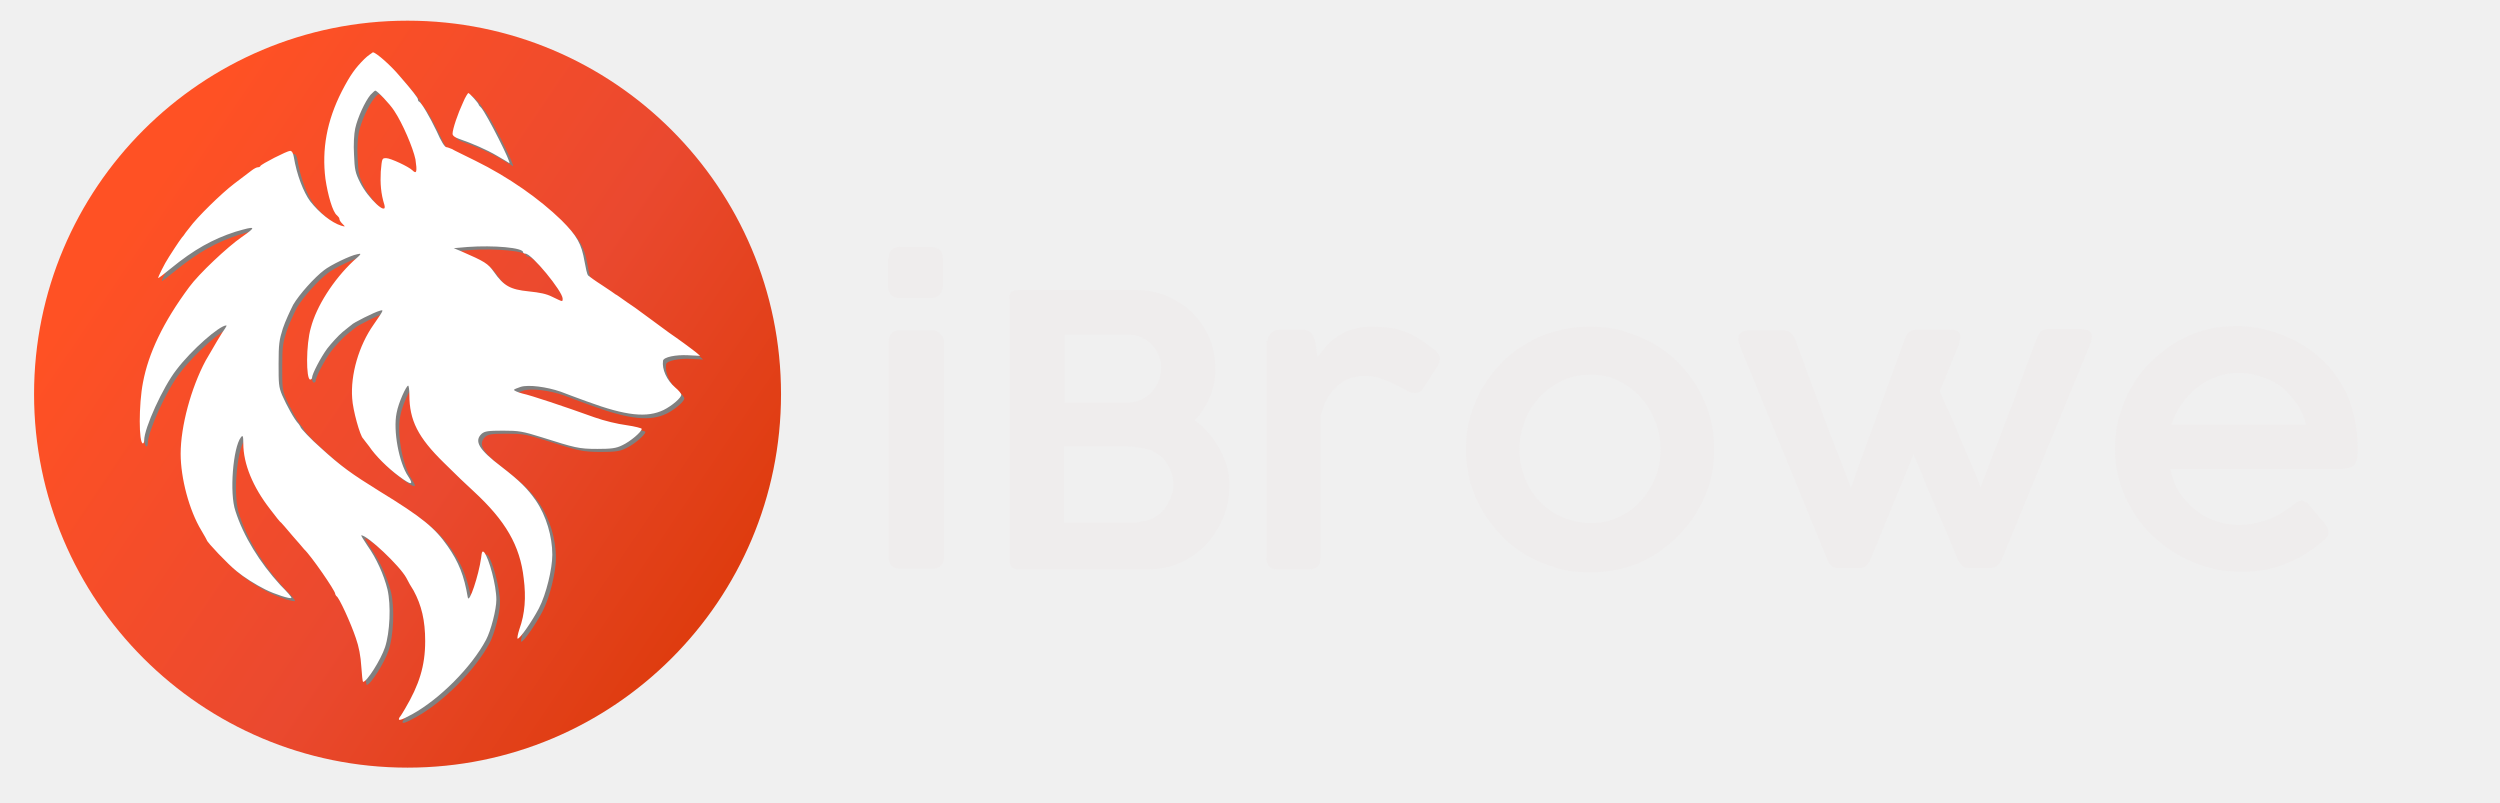
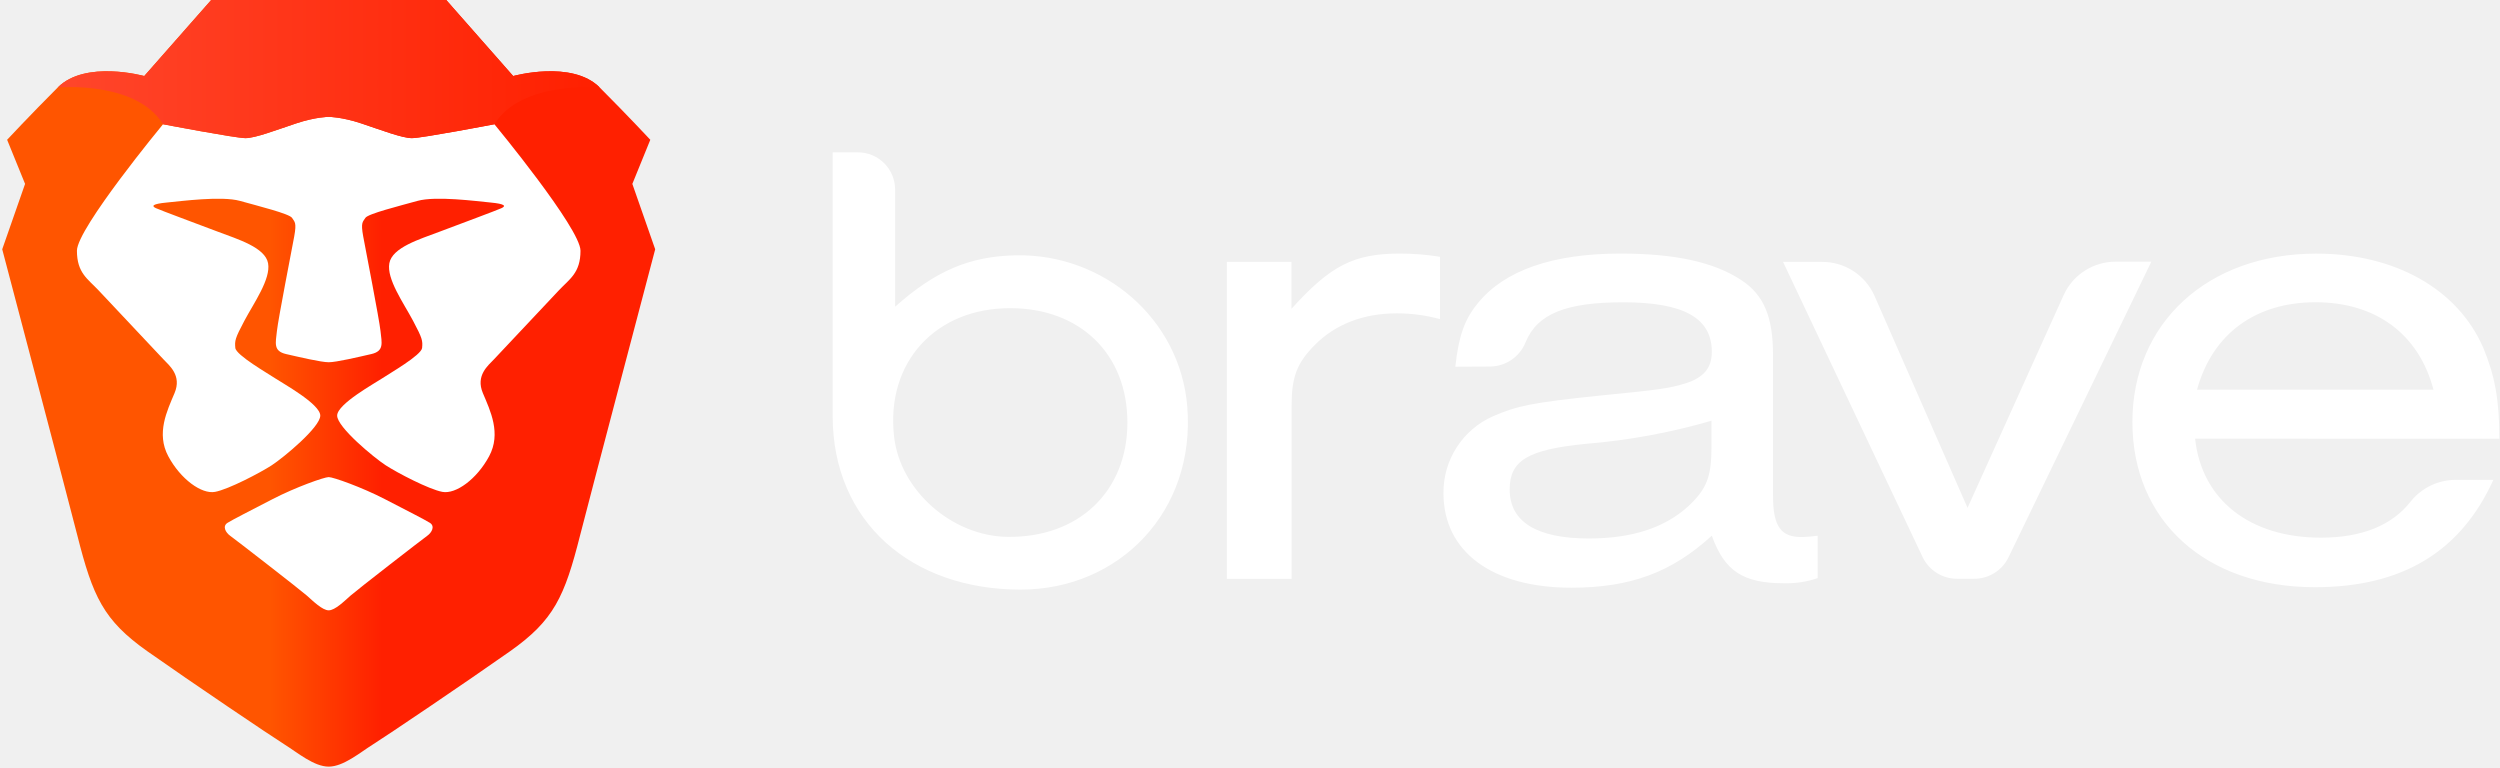
- <svg xmlns="http://www.w3.org/2000/svg" version="1.1" id="Layer_1" x="0px" y="0px" viewBox="0 0 411 132" style="enable-background:new 0 0 411 132;" xml:space="preserve">
-   <style type="text/css">
- 	.st0{fill:#EFEDED;}
- 	.st1{fill:url(#SVGID_1_);}
- 	.st2{fill-rule:evenodd;clip-rule:evenodd;fill:#808080;}
- 	.st3{fill-rule:evenodd;clip-rule:evenodd;fill:#FFFFFF;}
- </style>
-   <g>
-     <path class="st0" d="M146.1,42.5c0-1.2,0.6-1.9,1.8-1.9h5.2c0.6,0,1.1,0.2,1.4,0.5c0.4,0.3,0.5,0.8,0.5,1.4v4.6   c0,0.5-0.2,0.9-0.5,1.3c-0.3,0.4-0.8,0.6-1.4,0.6h-5.2c-1.2,0-1.9-0.7-1.9-2V42.5z M146.1,56.1c0-0.5,0.2-1,0.5-1.3   c0.3-0.4,0.8-0.5,1.4-0.5h5.2c0.2,0,0.5,0,0.7,0.1c0.2,0.1,0.5,0.2,0.6,0.4c0.2,0.2,0.3,0.4,0.5,0.6c0.1,0.2,0.2,0.5,0.2,0.7v35.5   c0,1.2-0.7,1.9-2,1.9h-5.2c-1.2,0-1.9-0.6-1.9-1.9V56.1z" />
-     <path class="st0" d="M165.9,49.1c0-1,0.5-1.4,1.4-1.4h19.5c1.8,0,3.5,0.3,5.1,1c1.6,0.7,3,1.6,4.1,2.7c1.2,1.2,2.1,2.5,2.8,4.1   c0.7,1.6,1,3.3,1,5.1c0,1.7-0.3,3.2-0.9,4.7c-0.6,1.4-1.4,2.7-2.5,3.8c0.9,0.6,1.6,1.3,2.3,2.1c0.7,0.8,1.3,1.7,1.8,2.6   c0.5,0.9,0.9,1.9,1.2,2.9c0.3,1,0.4,2.1,0.4,3.2c0,1.8-0.3,3.6-1,5.2c-0.7,1.6-1.6,3.1-2.8,4.4c-1.2,1.3-2.6,2.2-4.2,3   c-1.6,0.7-3.4,1.1-5.2,1.1h-21.5c-0.4,0-0.8-0.1-1-0.3c-0.3-0.2-0.4-0.6-0.4-1V49.1z M190.9,60.6c0-0.8-0.1-1.5-0.4-2.2   c-0.3-0.7-0.7-1.3-1.2-1.8s-1.1-0.9-1.8-1.2c-0.7-0.3-1.5-0.4-2.3-0.4h-10.2v11.2h10.1c0.8,0,1.6-0.1,2.3-0.4   c0.7-0.3,1.3-0.7,1.8-1.2c0.5-0.5,0.9-1.1,1.2-1.8C190.7,62.2,190.9,61.4,190.9,60.6z M192.9,79.6c0-0.7-0.1-1.4-0.4-2.1   c-0.3-0.7-0.6-1.3-1-1.8c-0.4-0.5-1-1-1.6-1.3c-0.6-0.4-1.3-0.6-2-0.7c-0.4-0.1-0.8-0.1-1.3-0.2c-0.4-0.1-0.9-0.1-1.3-0.1h-10.4   v12.5h10.4c0.4,0,0.9,0,1.3,0c0.4,0,0.8-0.1,1.3-0.2c0.7-0.1,1.4-0.3,2-0.7c0.6-0.4,1.1-0.8,1.6-1.4c0.4-0.6,0.8-1.2,1-1.9   C192.8,81,192.9,80.3,192.9,79.6z" />
-     <path class="st0" d="M208.4,56.1c0-0.6,0.2-1,0.6-1.4c0.4-0.3,0.9-0.5,1.3-0.5h4c0.5,0,0.9,0.2,1.2,0.5c0.3,0.3,0.5,0.7,0.6,1.1   c0.1,0.5,0.3,0.9,0.3,1.5c0.1,0.5,0.1,1,0.2,1.4c0.5-0.6,1-1.3,1.5-1.9c0.6-0.6,1.2-1.1,2-1.6c0.7-0.5,1.5-0.9,2.5-1.1   c0.9-0.3,2-0.4,3.1-0.4c1,0,2,0.1,2.8,0.2c0.8,0.1,1.6,0.3,2.4,0.6c0.8,0.3,1.5,0.6,2.2,1.1c0.7,0.4,1.5,1,2.3,1.6   c0.4,0.2,0.7,0.5,0.9,0.8c0.3,0.3,0.4,0.6,0.4,1c0,0.2-0.1,0.3-0.1,0.5c0,0.2-0.1,0.4-0.2,0.6l-2.6,4c-0.2,0.2-0.4,0.4-0.6,0.4   c-0.2,0.1-0.4,0.1-0.6,0.1c-0.3,0-0.7-0.1-1-0.2c-0.7-0.4-1.3-0.7-1.9-1c-0.6-0.3-1.1-0.6-1.7-0.8c-0.5-0.2-1.1-0.4-1.7-0.6   c-0.6-0.1-1.2-0.2-1.9-0.2c-1.9,0-3.4,0.6-4.7,1.8c-1.3,1.2-2.1,2.8-2.6,4.8v23.3c0,1.2-0.6,1.9-1.9,1.9h-5.1   c-1.3,0-1.9-0.6-1.9-1.9V56.1z" />
-     <path class="st0" d="M241,73.9c0-1.9,0.2-3.7,0.7-5.4c0.5-1.7,1.2-3.4,2.1-4.9c0.9-1.5,2-2.9,3.2-4.1c1.2-1.2,2.6-2.3,4.1-3.1   c1.5-0.9,3.1-1.6,4.9-2c1.7-0.5,3.5-0.7,5.4-0.7c1.9,0,3.7,0.2,5.4,0.7c1.7,0.5,3.4,1.2,4.9,2c1.5,0.9,2.9,1.9,4.1,3.1   c1.2,1.2,2.3,2.6,3.2,4.1c0.9,1.5,1.6,3.1,2.1,4.9c0.5,1.7,0.7,3.5,0.7,5.4c0,1.9-0.2,3.7-0.7,5.4c-0.5,1.7-1.2,3.3-2.1,4.8   c-0.9,1.5-2,2.9-3.2,4.1c-1.2,1.2-2.6,2.3-4.1,3.2c-1.5,0.9-3.1,1.6-4.9,2c-1.7,0.5-3.6,0.7-5.4,0.7c-1.9,0-3.7-0.2-5.4-0.7   c-1.7-0.5-3.4-1.2-4.9-2c-1.5-0.9-2.9-1.9-4.1-3.2c-1.2-1.2-2.3-2.6-3.2-4.1c-0.9-1.5-1.6-3.1-2.1-4.8   C241.3,77.6,241,75.8,241,73.9z M249.8,73.9c0,1.6,0.3,3.2,0.9,4.7c0.6,1.5,1.4,2.8,2.4,3.8c1,1.1,2.3,2,3.7,2.6c1.4,0.6,3,1,4.7,1   c1.6,0,3.2-0.3,4.6-1c1.4-0.6,2.6-1.5,3.6-2.6c1-1.1,1.8-2.4,2.4-3.8c0.6-1.5,0.9-3,0.9-4.7c0-1.6-0.3-3.2-0.9-4.7   c-0.6-1.5-1.4-2.8-2.4-3.9c-1-1.1-2.2-2-3.6-2.7c-1.4-0.7-2.9-1-4.6-1c-1.7,0-3.2,0.3-4.7,1c-1.4,0.7-2.7,1.6-3.7,2.7   c-1,1.1-1.9,2.4-2.4,3.9C250.1,70.7,249.8,72.3,249.8,73.9z" />
-     <path class="st0" d="M286,56.8c0-0.2-0.1-0.3-0.1-0.4s-0.1-0.3-0.1-0.4c0-0.1,0-0.3,0-0.4c0-0.4,0.1-0.7,0.4-0.9   c0.3-0.2,0.7-0.4,1.3-0.4h5.6c1,0,1.6,0.5,2,1.4c0.4,1.1,0.8,2.3,1.4,3.8c0.5,1.5,1.1,3,1.7,4.6c0.6,1.6,1.2,3.3,1.8,4.9   c0.6,1.7,1.2,3.2,1.8,4.7c0.6,1.5,1.1,2.8,1.5,3.9c0.4,1.2,0.8,2,1,2.6c0.9-2.6,2.1-6,3.6-10c1.5-4.1,3.2-8.9,5.3-14.6   c0.2-0.5,0.4-0.8,0.8-1.1c0.3-0.2,0.7-0.3,1.2-0.3h5.4c0.6,0,1.1,0.1,1.3,0.3c0.2,0.2,0.4,0.5,0.4,0.8c0,0.2,0,0.4-0.1,0.6   c-0.1,0.2-0.1,0.4-0.1,0.6l-3.2,7.8c0.4,1,0.9,2.2,1.5,3.4c0.6,1.3,1.1,2.6,1.7,4c0.6,1.4,1.2,2.8,1.8,4.2c0.6,1.4,1.2,2.8,1.7,4.2   c0.4-1,0.8-2.1,1.3-3.4c0.5-1.3,1-2.7,1.6-4.1c0.6-1.5,1.1-3,1.7-4.5c0.6-1.5,1.2-3.1,1.7-4.6c0.6-1.5,1.1-2.9,1.6-4.3   c0.5-1.4,1-2.6,1.4-3.7c0.2-0.5,0.4-0.8,0.7-1.1c0.3-0.2,0.7-0.3,1.2-0.3h5.2c0.6,0,1.1,0.1,1.4,0.3c0.3,0.2,0.5,0.5,0.5,0.9   c0,0.1,0,0.3-0.1,0.6c0,0.2-0.1,0.4-0.1,0.5L329,92.2c-0.1,0.1-0.2,0.3-0.3,0.4c-0.1,0.1-0.2,0.3-0.4,0.4c-0.2,0.1-0.4,0.2-0.6,0.3   c-0.2,0.1-0.5,0.1-0.9,0.1h-2.7c-0.7,0-1.2-0.1-1.5-0.4c-0.3-0.3-0.5-0.6-0.7-0.9c-1.2-2.9-2.4-5.9-3.7-8.7   c-1.2-2.9-2.4-5.8-3.6-8.7l-7.2,17.5c-0.2,0.3-0.4,0.6-0.6,0.8c-0.2,0.3-0.7,0.4-1.3,0.4h-2.9c-0.7,0-1.3-0.1-1.5-0.4   c-0.3-0.3-0.5-0.5-0.6-0.8L286,56.8z" />
-     <path class="st0" d="M381.7,89.1c-1.8,1.5-3.8,2.8-6,3.6c-2.2,0.9-4.6,1.3-7.2,1.3c-2.8,0-5.5-0.5-8-1.6c-2.5-1-4.7-2.5-6.6-4.3   c-1.9-1.8-3.4-4-4.5-6.4c-1.1-2.5-1.7-5.1-1.7-7.9c0-1.8,0.2-3.6,0.7-5.3c0.5-1.7,1.1-3.3,2-4.8c0.8-1.5,1.9-2.9,3.1-4.1   c1.2-1.2,2.6-2.3,4-3.2c1.5-0.9,3.1-1.6,4.8-2.1c1.7-0.5,3.6-0.7,5.5-0.7c1.6,0,3.1,0.2,4.7,0.6c1.5,0.4,3,0.9,4.4,1.6   c1.4,0.7,2.7,1.5,3.9,2.5c1.2,1,2.3,2.1,3.2,3.4c1.2,1.7,2.2,3.6,2.7,5.6c0.6,2,0.9,4.2,0.9,6.6c0,0.6,0,1.1-0.1,1.5   c-0.1,0.4-0.2,0.7-0.4,1c-0.2,0.2-0.5,0.4-0.9,0.5c-0.4,0.1-1,0.2-1.7,0.2h-27.7c0.3,1.5,0.8,2.8,1.5,3.9c0.8,1.1,1.7,2.1,2.7,2.9   c1,0.8,2.2,1.4,3.4,1.8c1.2,0.4,2.5,0.6,3.7,0.6c0.9,0,1.8-0.1,2.7-0.3c0.9-0.2,1.7-0.4,2.4-0.7c0.7-0.3,1.4-0.7,2.1-1.1   c0.6-0.4,1.2-0.8,1.7-1.2c0,0,0,0,0,0c0.2-0.2,0.5-0.4,0.7-0.5c0.2-0.1,0.5-0.2,0.7-0.2c0.2,0,0.4,0.1,0.6,0.2   c0.2,0.1,0.5,0.3,0.7,0.6c0.6,0.7,1,1.2,1.4,1.7c0.4,0.5,0.7,0.8,1,1.1c0.2,0.3,0.4,0.6,0.5,0.8c0.1,0.2,0.2,0.5,0.2,0.7   C382.9,88,382.5,88.5,381.7,89.1z M367.9,61.3c-1.2,0-2.4,0.2-3.6,0.7c-1.2,0.4-2.2,1-3.2,1.8c-1,0.8-1.8,1.7-2.5,2.7   c-0.7,1-1.2,2.1-1.6,3.3h22.1c-0.3-1.3-0.8-2.4-1.5-3.4c-0.7-1-1.5-1.9-2.4-2.7c-1-0.8-2-1.3-3.3-1.7   C370.6,61.5,369.3,61.3,367.9,61.3z" />
-   </g>
-   <linearGradient id="SVGID_1_" gradientUnits="userSpaceOnUse" x1="10.438" y1="26.645" x2="129.652" y2="107.061">
-     <stop offset="9.772402e-02" style="stop-color:#FF5124" />
-     <stop offset="0.563" style="stop-color:#EA492F" />
-     <stop offset="1" style="stop-color:#DB3805" />
-   </linearGradient>
-   <circle class="st1" cx="67" cy="64.8" r="61.4" />
-   <g>
-     <path class="st2" d="M60.5,10.2c-1.5,1.5-2.3,2.6-3.7,5.3c-2.5,4.9-3.3,9.6-2.7,14.4c0.4,2.7,1.2,5.5,1.9,6   c0.2,0.2,0.4,0.4,0.4,0.6c0,0.2,0.2,0.5,0.5,0.8c0.5,0.5,0.5,0.5-0.2,0.3c-1.6-0.5-3.6-2.1-5.1-4c-1.1-1.5-2.2-4.3-2.7-7.3   c-0.1-0.6-0.3-1-0.6-1c-0.5,0-4.8,2.2-4.9,2.5c0,0.1-0.2,0.2-0.4,0.2s-0.6,0.2-1,0.5c-0.4,0.3-1.7,1.3-2.9,2.2   c-2.1,1.6-6.1,5.5-7.4,7.3c-0.4,0.5-0.8,1-0.9,1.2c-0.3,0.3-1,1.3-2.4,3.5c-0.8,1.2-1.8,3.3-1.8,3.5c0,0.1,0.9-0.6,2-1.5   c3.9-3.2,7-4.9,10.7-6.1c3.4-1,3.6-0.9,1,0.9c-2.3,1.6-7,6-8.6,8.2c-4.3,5.8-6.7,10.9-7.6,15.7c-0.7,3.6-0.7,10,0,10   c0.1,0,0.2-0.2,0.2-0.5c0-2,3.1-8.8,5.3-11.6c2.5-3.3,7.1-7.3,8.2-7.3c0.1,0,0,0.2-0.2,0.5c-0.4,0.5-2,3.2-3.2,5.3   c-2.4,4.5-4.1,10.8-4.1,15.3c0,4,1.4,9.3,3.4,12.6c0.5,0.8,0.9,1.6,0.9,1.6c0,0.3,3.5,4,4.9,5.1c1.2,1,3.1,2.2,4.7,3   c1.6,0.8,4.1,1.6,4.3,1.4c0.1-0.1-0.7-1-1.8-2.1c-3.4-3.7-6.1-8.1-7.4-12.2c-1-2.9-0.4-10.4,0.9-12.1c0.3-0.4,0.4-0.3,0.4,1   c0,3.4,1.6,7.2,4.4,10.8c0.9,1.2,1.7,2.2,1.8,2.2c0.1,0.1,0.9,1,1.9,2.2c1,1.1,1.8,2.1,1.9,2.2c1.1,1,5.1,6.8,5.1,7.3   c0,0.1,0.1,0.3,0.2,0.4c0.4,0.1,2.4,4.5,3.2,6.9c0.5,1.4,0.8,3,0.9,4.7c0.1,1.4,0.2,2.5,0.3,2.5c0.6,0,2.9-3.6,3.6-5.7   c0.8-2.4,1-6.9,0.4-9.5c-0.6-2.4-1.8-5.1-3.3-7.2c-0.6-0.9-1.1-1.7-1-1.7c1,0,6.3,5,7.4,7c0.3,0.6,0.8,1.5,1.2,2.1   c1.3,2.4,1.9,4.9,1.9,8.3c0,4.1-1,7.2-3.3,11.1c-0.3,0.5-0.7,1.2-0.9,1.4c-0.4,0.7,0.1,0.6,2.1-0.5c4.5-2.5,9.7-7.7,12.1-12.2   c0.8-1.5,1.7-5,1.7-6.6c0-2.4-1.2-6.8-2-7.8c-0.3-0.3-0.4-0.1-0.5,0.9c-0.4,2.9-2,7.7-2.2,6.5c-0.6-3.6-1.5-5.8-3.3-8.4   c-2.1-3-4.1-4.7-11.3-9.1c-4.5-2.8-6.2-4-9.6-7.1c-1.5-1.3-3.3-3.2-3.3-3.4c0-0.1-0.2-0.3-0.3-0.5c-0.7-0.7-2-3.1-2.7-4.7   c-0.6-1.4-0.6-2-0.6-5.2c0-3.2,0.1-3.9,0.7-5.8c0.4-1.2,1.2-2.9,1.7-3.9c1-1.7,3.5-4.5,5.1-5.7c1-0.8,4.3-2.4,5.4-2.6   c0.8-0.2,0.8-0.1-0.6,1.1c-3.3,3.1-6.1,7.5-7,11c-0.8,2.7-0.8,8.5-0.1,8.5c0.1,0,0.3-0.1,0.3-0.3c0-0.6,1.4-3.3,2.5-4.8   c0.7-0.9,1.8-2.1,2.5-2.7c0.7-0.6,1.4-1.1,1.5-1.2c0.2-0.3,3.8-2.1,4.6-2.3c0.7-0.2,0.8-0.3-1,2.3c-2.4,3.4-3.8,8.2-3.5,12.1   c0.1,1.9,1.3,6.2,1.8,6.6c0.1,0.1,0.5,0.7,1,1.3c1,1.5,3,3.5,4.9,4.9c2,1.5,2.5,1.5,1.5,0c-1.5-2.2-2.5-7.5-1.9-10.4   c0.3-1.7,1.6-4.5,1.9-4.5c0.1,0,0.2,0.7,0.2,1.5c0,4.2,1.4,7,5.7,11.2c1.7,1.7,3.9,3.8,4.9,4.7c5.2,4.8,7.6,8.9,8.2,14.3   c0.4,3.1,0.2,5.8-0.7,8.3c-0.3,0.9-0.4,1.6-0.3,1.6c0.4,0,2.4-2.9,3.5-5c1.2-2.3,2.2-6.5,2.2-8.8c0-3-1-6.4-2.7-8.9   c-1.4-2-2.6-3.2-5.7-5.6c-3.7-2.8-4.5-4.2-3.2-5.4c0.5-0.4,1-0.5,3.5-0.5c2.6,0,3.2,0.1,6.4,1.1c5.4,1.7,6,1.9,9.1,1.9   c2.3,0,3.1-0.1,4.1-0.6c1.3-0.6,3.2-2.2,3.2-2.7c0-0.1-1.1-0.4-2.5-0.6c-1.5-0.2-3.6-0.7-5.3-1.3c-5-1.8-10.4-3.6-11.8-3.9   C85.6,65,85,64.8,85,64.7c0-0.1,0.5-0.3,1.1-0.5c1.3-0.4,4.3,0,6.6,0.8c0.7,0.3,2.7,1,4.3,1.6c6.5,2.4,9.9,2.7,12.6,1.4   c1.4-0.7,2.9-2,2.9-2.5c0-0.2-0.4-0.7-1-1.2c-1.4-1.2-2.2-3-2-4.4c0.1-0.6,2.1-1,4.1-0.9l2,0.1l-0.7-0.6c-0.4-0.3-1.3-1-2-1.5   s-1.8-1.3-2.4-1.7c-2.2-1.6-4.6-3.4-4.9-3.6c-0.1-0.1-1.1-0.8-2-1.4s-1.8-1.3-1.9-1.3c-0.1-0.1-1-0.7-2.2-1.5   c-1.1-0.7-2.2-1.5-2.3-1.6c-0.2-0.2-0.4-1.2-0.6-2.3c-0.5-2.9-1.2-4.2-3.8-6.8c-3.6-3.5-8.7-7.1-14.2-9.8c-1.8-0.9-3.5-1.7-3.8-1.9   c-0.3-0.1-0.7-0.3-0.9-0.3c-0.3,0-0.9-1-1.6-2.6c-1.2-2.5-2.5-4.7-2.9-4.9c-0.1,0-0.2-0.2-0.2-0.4c0-0.2-0.9-1.4-3-3.8   c-1.4-1.7-3.9-3.9-4.4-3.9C61.7,9.2,61,9.7,60.5,10.2 M61.5,16.2c-0.9,1.1-2.1,3.7-2.5,5.5c-0.2,0.9-0.3,2.7-0.2,4.3   c0.1,2.5,0.2,3,1,4.6c1.3,2.6,4.5,5.6,4,3.7c-0.6-1.9-0.7-3.6-0.6-5.5c0.2-2.2,0.2-2.2,0.9-2.2c0.7,0,3.7,1.4,4.3,2   c0.7,0.7,0.8,0.2,0.5-1.8c-0.4-1.9-2.1-5.9-3.5-8c-0.7-1.1-2.8-3.3-3.1-3.3C62.2,15.4,61.8,15.8,61.5,16.2 M76.7,17.4   c-0.8,1.7-1.7,4.3-1.7,5.1c0,0.3,0.4,0.6,1,0.8c2.3,0.8,4.6,1.8,6.3,2.8c1,0.6,1.9,1.1,2,1.2c0.6,0.4-3.7-8.1-4.6-9.1   c-0.2-0.2-0.4-0.4-0.4-0.5c0-0.2-1.5-1.9-1.7-1.9C77.5,15.7,77.1,16.5,76.7,17.4 M77.4,41.1l-2.3,0.2l1.2,0.5   c3.9,1.7,4.4,2,5.4,3.4c1.6,2.3,2.7,2.9,5.7,3.2c1.9,0.2,2.9,0.4,3.9,0.9c1.7,0.8,1.7,0.9,1.7,0.3c0-1.2-5.1-7.4-6.1-7.4   c-0.2,0-0.4-0.1-0.4-0.2C86.6,41.3,81.6,40.8,77.4,41.1" />
-     <path class="st3" d="M59.9,9.7c-1.5,1.5-2.3,2.6-3.7,5.3c-2.5,4.9-3.3,9.6-2.7,14.4c0.4,2.7,1.2,5.5,1.9,6c0.2,0.2,0.4,0.4,0.4,0.6   s0.2,0.5,0.5,0.8c0.5,0.5,0.5,0.5-0.2,0.3c-1.6-0.5-3.6-2.1-5.1-4c-1.1-1.5-2.2-4.3-2.7-7.3c-0.1-0.6-0.3-1-0.6-1   c-0.5,0-4.8,2.2-4.9,2.5c0,0.1-0.2,0.2-0.4,0.2c-0.2,0-0.6,0.2-1,0.5c-0.4,0.3-1.7,1.3-2.9,2.2c-2.1,1.6-6.1,5.5-7.4,7.3   c-0.4,0.5-0.8,1-0.9,1.2c-0.3,0.3-1,1.3-2.4,3.5c-0.8,1.2-1.8,3.3-1.8,3.5c0,0.1,0.9-0.6,2-1.5c3.9-3.2,7-4.9,10.7-6.1   c3.4-1,3.6-0.9,1,0.9c-2.3,1.6-7,6-8.6,8.2c-4.3,5.8-6.7,10.9-7.6,15.7c-0.7,3.6-0.7,10,0,10c0.1,0,0.2-0.2,0.2-0.5   c0-2,3.1-8.8,5.3-11.6c2.5-3.3,7.1-7.3,8.2-7.3c0.1,0,0,0.2-0.2,0.5c-0.4,0.5-2,3.2-3.2,5.3c-2.4,4.5-4.1,10.8-4.1,15.3   c0,4,1.4,9.3,3.4,12.6c0.5,0.8,0.9,1.6,0.9,1.6c0,0.3,3.5,4,4.9,5.1c1.2,1,3.1,2.2,4.7,3c1.6,0.8,4.1,1.6,4.3,1.4   c0.1-0.1-0.7-1-1.8-2.1c-3.4-3.7-6.1-8.1-7.4-12.2c-1-2.9-0.4-10.4,0.9-12.1c0.3-0.4,0.4-0.3,0.4,1c0,3.4,1.6,7.2,4.4,10.8   c0.9,1.2,1.7,2.2,1.8,2.2c0.1,0.1,0.9,1,1.9,2.2c1,1.1,1.8,2.1,1.9,2.2c1.1,1,5.1,6.8,5.1,7.3c0,0.1,0.1,0.3,0.2,0.4   c0.4,0.1,2.4,4.5,3.2,6.9c0.5,1.4,0.8,3,0.9,4.7c0.1,1.4,0.2,2.5,0.3,2.5c0.6,0,2.9-3.6,3.6-5.7c0.8-2.4,1-6.9,0.4-9.5   c-0.6-2.4-1.8-5.1-3.3-7.2c-0.6-0.9-1.1-1.7-1-1.7c1,0,6.3,5,7.4,7c0.3,0.6,0.8,1.5,1.2,2.1c1.3,2.4,1.9,4.9,1.9,8.3   c0,4.1-1,7.2-3.3,11.1c-0.3,0.5-0.7,1.2-0.9,1.4c-0.4,0.7,0.1,0.6,2.1-0.5c4.5-2.5,9.7-7.7,12.1-12.2c0.8-1.5,1.7-5,1.7-6.6   c0-2.4-1.2-6.8-2-7.8c-0.3-0.3-0.4-0.1-0.5,0.9c-0.4,2.9-2,7.7-2.2,6.5c-0.6-3.6-1.5-5.8-3.3-8.4c-2.1-3-4.1-4.7-11.3-9.1   c-4.5-2.8-6.2-4-9.6-7.1c-1.5-1.3-3.3-3.2-3.3-3.4c0-0.1-0.2-0.3-0.3-0.5c-0.7-0.7-2-3.1-2.7-4.7c-0.6-1.4-0.6-2-0.6-5.2   c0-3.2,0.1-3.9,0.7-5.8c0.4-1.2,1.2-2.9,1.7-3.9c1-1.7,3.5-4.5,5.1-5.7c1-0.8,4.3-2.4,5.4-2.6c0.8-0.2,0.8-0.1-0.6,1.1   c-3.3,3.1-6.1,7.5-7,11c-0.8,2.7-0.8,8.5-0.1,8.5c0.1,0,0.3-0.1,0.3-0.3c0-0.6,1.4-3.3,2.5-4.8c0.7-0.9,1.8-2.1,2.5-2.7   c0.7-0.6,1.4-1.1,1.5-1.2c0.2-0.3,3.8-2.1,4.6-2.3c0.7-0.2,0.8-0.3-1,2.3c-2.4,3.4-3.8,8.2-3.5,12.1c0.1,1.9,1.3,6.2,1.8,6.6   c0.1,0.1,0.5,0.7,1,1.3c1,1.5,3,3.5,4.9,4.9c2,1.5,2.5,1.5,1.5,0c-1.5-2.2-2.5-7.5-1.9-10.4c0.3-1.7,1.6-4.5,1.9-4.5   c0.1,0,0.2,0.7,0.2,1.5c0,4.2,1.4,7,5.7,11.2c1.7,1.7,3.9,3.8,4.9,4.7c5.2,4.8,7.6,8.9,8.2,14.3c0.4,3.1,0.2,5.8-0.7,8.3   c-0.3,0.9-0.4,1.6-0.3,1.6c0.4,0,2.4-2.9,3.5-5c1.2-2.3,2.2-6.5,2.2-8.8c0-3-1-6.4-2.7-8.9c-1.4-2-2.6-3.2-5.7-5.6   c-3.7-2.8-4.5-4.2-3.2-5.4c0.5-0.4,1-0.5,3.5-0.5c2.6,0,3.2,0.1,6.4,1.1c5.4,1.7,6,1.9,9.1,1.9c2.3,0,3.1-0.1,4.1-0.6   c1.3-0.6,3.2-2.2,3.2-2.7c0-0.1-1.1-0.4-2.5-0.6c-1.5-0.2-3.6-0.7-5.3-1.3c-5-1.8-10.4-3.6-11.8-3.9c-0.8-0.2-1.4-0.5-1.4-0.6   c0-0.1,0.5-0.3,1.1-0.5c1.3-0.4,4.3,0,6.6,0.8c0.7,0.3,2.7,1,4.3,1.6c6.5,2.4,9.9,2.7,12.6,1.4c1.4-0.7,2.9-2,2.9-2.5   c0-0.2-0.4-0.7-1-1.2c-1.4-1.2-2.2-3-2-4.4c0.1-0.6,2.1-1,4.1-0.9l2,0.1l-0.7-0.6c-0.4-0.3-1.3-1-2-1.5c-0.7-0.5-1.8-1.3-2.4-1.7   c-2.2-1.6-4.6-3.4-4.9-3.6c-0.1-0.1-1.1-0.8-2-1.4c-1-0.7-1.8-1.3-1.9-1.3c-0.1-0.1-1-0.7-2.2-1.5c-1.1-0.7-2.2-1.5-2.3-1.6   c-0.2-0.2-0.4-1.2-0.6-2.3c-0.5-2.9-1.2-4.2-3.8-6.8c-3.6-3.5-8.7-7.1-14.2-9.8c-1.8-0.9-3.5-1.7-3.8-1.9c-0.3-0.1-0.7-0.3-0.9-0.3   c-0.3,0-0.9-1-1.6-2.6c-1.2-2.5-2.5-4.7-2.9-4.9c-0.1,0-0.2-0.2-0.2-0.4c0-0.2-0.9-1.4-3-3.8c-1.4-1.7-3.9-3.9-4.4-3.9   C61.2,8.7,60.5,9.1,59.9,9.7 M60.9,15.6c-0.9,1.1-2.1,3.7-2.5,5.5c-0.2,0.9-0.3,2.7-0.2,4.3c0.1,2.5,0.2,3,1,4.6   c1.3,2.6,4.5,5.6,4,3.7c-0.6-1.9-0.7-3.6-0.6-5.5c0.2-2.2,0.2-2.2,0.9-2.2c0.7,0,3.7,1.4,4.3,2c0.7,0.7,0.8,0.2,0.5-1.8   c-0.4-1.9-2.1-5.9-3.5-8c-0.7-1.1-2.8-3.3-3.1-3.3C61.6,14.9,61.3,15.2,60.9,15.6 M76.1,16.9c-0.8,1.7-1.7,4.3-1.7,5.1   c0,0.3,0.4,0.6,1,0.8c2.3,0.8,4.6,1.8,6.3,2.8c1,0.6,1.9,1.1,2,1.2c0.6,0.4-3.7-8.1-4.6-9.1c-0.2-0.2-0.4-0.4-0.4-0.5   c0-0.2-1.5-1.9-1.7-1.9C77,15.2,76.5,15.9,76.1,16.9 M76.9,40.6l-2.3,0.2l1.2,0.5c3.9,1.7,4.4,2,5.4,3.4c1.6,2.3,2.7,2.9,5.7,3.2   c1.9,0.2,2.9,0.4,3.9,0.9c1.7,0.8,1.7,0.9,1.7,0.3c0-1.2-5.1-7.4-6.1-7.4c-0.2,0-0.4-0.1-0.4-0.2C86.1,40.7,81.1,40.3,76.9,40.6" />
+ <svg xmlns="http://www.w3.org/2000/svg" xmlns:xlink="http://www.w3.org/1999/xlink" width="430" height="132">
+   <defs>
+     <linearGradient id="a" x1="0%" x2="100%" y1="50.706%" y2="50.706%">
+       <stop offset="0%" stop-color="#F50" />
+       <stop offset="40.988%" stop-color="#F50" />
+       <stop offset="58.198%" stop-color="#FF2000" />
+       <stop offset="100%" stop-color="#FF2000" />
+     </linearGradient>
+     <linearGradient id="c" x1="2.148%" x2="100%" y1="50.706%" y2="50.706%">
+       <stop offset="0%" stop-color="#FF452A" />
+       <stop offset="100%" stop-color="#FF2000" />
+     </linearGradient>
+     <path id="b" d="M87.884 13.077 76.372 0H35.94L24.428 13.077S14.32 10.266 9.547 15.045c0 0 13.477-1.218 18.11 6.325 0 0 12.495 2.39 14.18 2.39 1.684 0 5.334-1.406 8.704-2.53 3.369-1.125 5.615-1.133 5.615-1.133s2.246.008 5.616 1.133c3.37 1.124 7.02 2.53 8.704 2.53 1.685 0 14.18-2.39 14.18-2.39 4.632-7.543 18.11-6.325 18.11-6.325-4.773-4.78-14.882-1.968-14.882-1.968" />
+   </defs>
+   <g fill="none" fill-rule="evenodd">
+     <g fill="#FFF" fill-rule="nonzero">
+       <path d="M143.218 71.53V26.204h4.34a6.4 6.4 0 0 1 6.403 6.396v20.154c6.955-6.2 12.87-8.682 20.754-8.84 15.12-.31 28.245 10.91 29.491 25.968 1.49 17.99-11.605 31.531-28.666 31.531-18.73 0-32.322-11.603-32.322-29.883Zm10.564 3.559c1.06 9.365 10.012 17.1 19.452 17.25 12.299.187 20.68-7.82 20.68-19.666 0-11.847-8.194-19.667-20.146-19.667-12.777-.028-21.439 9.244-19.986 22.083ZM222.13 45.046v8.073c6.759-7.492 10.761-9.505 18.673-9.505 2.302.002 4.6.187 6.872.552V54.89c-2.425-.666-4.929-1-7.444-.993-5.727 0-10.536 1.873-14.06 5.413-3.094 3.1-4.013 5.525-4.013 10.395v29.855h-11.137V45.046h11.109ZM250.318 63.074c.572-5.31 1.603-8.185 3.89-10.948 4.584-5.619 12.834-8.512 24.514-8.512 9.28 0 16.04 1.442 20.736 4.532 3.9 2.538 5.502 6.303 5.502 12.933v24.208c0 5.31 1.378 7.183 5.156 7.08a23.6 23.6 0 0 0 2.522-.225v7.295c-1.878.642-3.856.94-5.84.88-6.984 0-10.19-2.097-12.365-8.184-6.871 6.302-13.977 8.953-24.167 8.953-13.63 0-21.991-6.19-21.991-16.258a14.309 14.309 0 0 1 8.586-13.26c4.125-1.77 6.647-2.323 18.44-3.54 10.077-.993 11.802-1.218 14.66-2.107 3.094-.993 4.472-2.65 4.472-5.413 0-5.863-4.921-8.513-15.233-8.513-9.75 0-14.774 1.93-16.79 6.855a6.646 6.646 0 0 1-6.14 4.196l-5.952.028Zm44.059 9.29a109.176 109.176 0 0 1-21.654 3.98c-9.965.992-13.059 2.875-13.059 7.847 0 5.526 4.584 8.429 13.63 8.429 7.443 0 13.059-1.873 17.07-5.525 3.207-2.988 4.013-5.086 4.013-10.302v-4.43ZM339.523 99.55h-2.868a6.563 6.563 0 0 1-5.944-3.69l-24.026-50.814h6.675a9.815 9.815 0 0 1 9.027 5.778l16.03 36.523 16.564-36.663a9.816 9.816 0 0 1 8.98-5.675h6.066l-24.589 50.907a6.563 6.563 0 0 1-5.915 3.634ZM377.554 75.454c1.144 10.507 9.375 17.025 21.646 17.025 6.965 0 12.186-2.07 15.42-6.2a9.94 9.94 0 0 1 7.78-3.745h6.46C423.235 94.914 413.167 101 398.159 101c-18.748 0-31.385-11.387-31.385-28.413 0-17.025 12.946-28.965 31.62-28.965 13.508 0 24.372 6.078 28.75 16.257 1.95 4.683 2.747 8.84 2.747 15.583l-52.337-.009Zm41.003-8.428c-2.521-9.618-9.965-15.04-20.276-15.04-10.312 0-17.755 5.422-20.39 15.04h40.666Z" />
+     </g>
+     <g transform="translate(.382)">
+       <path fill="url(#a)" d="m108.381 31.632 3.089-7.59s-3.93-4.218-8.704-8.997c-4.773-4.78-14.882-1.968-14.882-1.968L76.372 0H35.94L24.428 13.077S14.32 10.266 9.547 15.045C4.773 19.825.842 24.04.842 24.04l3.089 7.59-3.93 11.246S11.56 86.72 12.915 92.075c2.667 10.543 4.492 14.619 12.074 19.96 7.58 5.342 21.339 14.62 23.585 16.025 2.246 1.406 5.054 3.8 7.581 3.8s5.335-2.394 7.581-3.8c2.247-1.406 16.005-10.683 23.586-16.025 7.581-5.341 9.406-9.417 12.073-19.96 1.355-5.354 12.916-49.198 12.916-49.198l-3.93-11.245Z" />
+       <path fill="#FFF" d="M84.655 21.37s14.808 17.922 14.808 21.753c0 3.83-1.863 4.841-3.736 6.833L84.625 61.76c-1.05 1.117-3.238 2.81-1.951 5.858 1.286 3.048 3.183 6.926 1.073 10.86-2.11 3.933-5.725 6.559-8.041 6.125-2.317-.435-7.757-3.281-9.758-4.581-2-1.3-8.34-6.537-8.34-8.54 0-2.003 6.554-5.6 7.764-6.417 1.212-.817 6.735-3.98 6.848-5.221.113-1.242.07-1.606-1.56-4.674-1.63-3.068-4.566-7.162-4.077-9.886.489-2.723 5.223-4.14 8.6-5.417 3.379-1.277 9.883-3.69 10.695-4.065.813-.375.603-.732-1.859-.966-2.46-.234-9.445-1.162-12.594-.283-3.15.879-8.529 2.216-8.965 2.925-.435.709-.82.733-.372 3.179.447 2.445 2.751 14.182 2.975 16.266.223 2.085.66 3.463-1.584 3.977-2.245.514-6.024 1.406-7.323 1.406-1.298 0-5.078-.892-7.323-1.406-2.245-.514-1.807-1.892-1.583-3.977.223-2.084 2.527-13.82 2.975-16.266.447-2.446.063-2.47-.373-3.18-.436-.708-5.816-2.045-8.965-2.924s-10.133.05-12.594.283c-2.462.234-2.672.59-1.86.966.813.375 7.318 2.788 10.696 4.065 3.378 1.277 8.112 2.694 8.6 5.417.489 2.724-2.447 6.818-4.076 9.886-1.63 3.068-1.673 3.432-1.56 4.674.113 1.241 5.636 4.404 6.847 5.221 1.21.817 7.765 4.414 7.765 6.417s-6.34 7.24-8.341 8.54c-2 1.3-7.44 4.146-9.757 4.58-2.317.435-5.932-2.19-8.042-6.124-2.11-3.934-.213-7.812 1.073-10.86 1.287-3.048-.9-4.741-1.95-5.858L16.585 49.956c-1.873-1.992-3.735-3.003-3.735-6.833S27.657 21.37 27.657 21.37s12.495 2.39 14.18 2.39c1.684 0 5.334-1.406 8.704-2.53 3.369-1.125 5.615-1.133 5.615-1.133s2.246.008 5.616 1.133c3.37 1.124 7.02 2.53 8.704 2.53 1.685 0 14.18-2.39 14.18-2.39Zm-11.1 68.556c.916.575.357 1.658-.477 2.249-.835.59-12.056 9.29-13.145 10.252-1.089.962-2.689 2.55-3.777 2.55s-2.688-1.588-3.777-2.55c-1.09-.962-12.31-9.661-13.144-10.252-.835-.591-1.394-1.674-.478-2.249.917-.574 3.785-2.024 7.742-4.074 3.956-2.05 8.888-3.793 9.657-3.793.77 0 5.7 1.743 9.658 3.793 3.957 2.05 6.824 3.5 7.741 4.074Z" />
+       <use xlink:href="#b" fill="url(#c)" />
+     </g>
  </g>
</svg>
